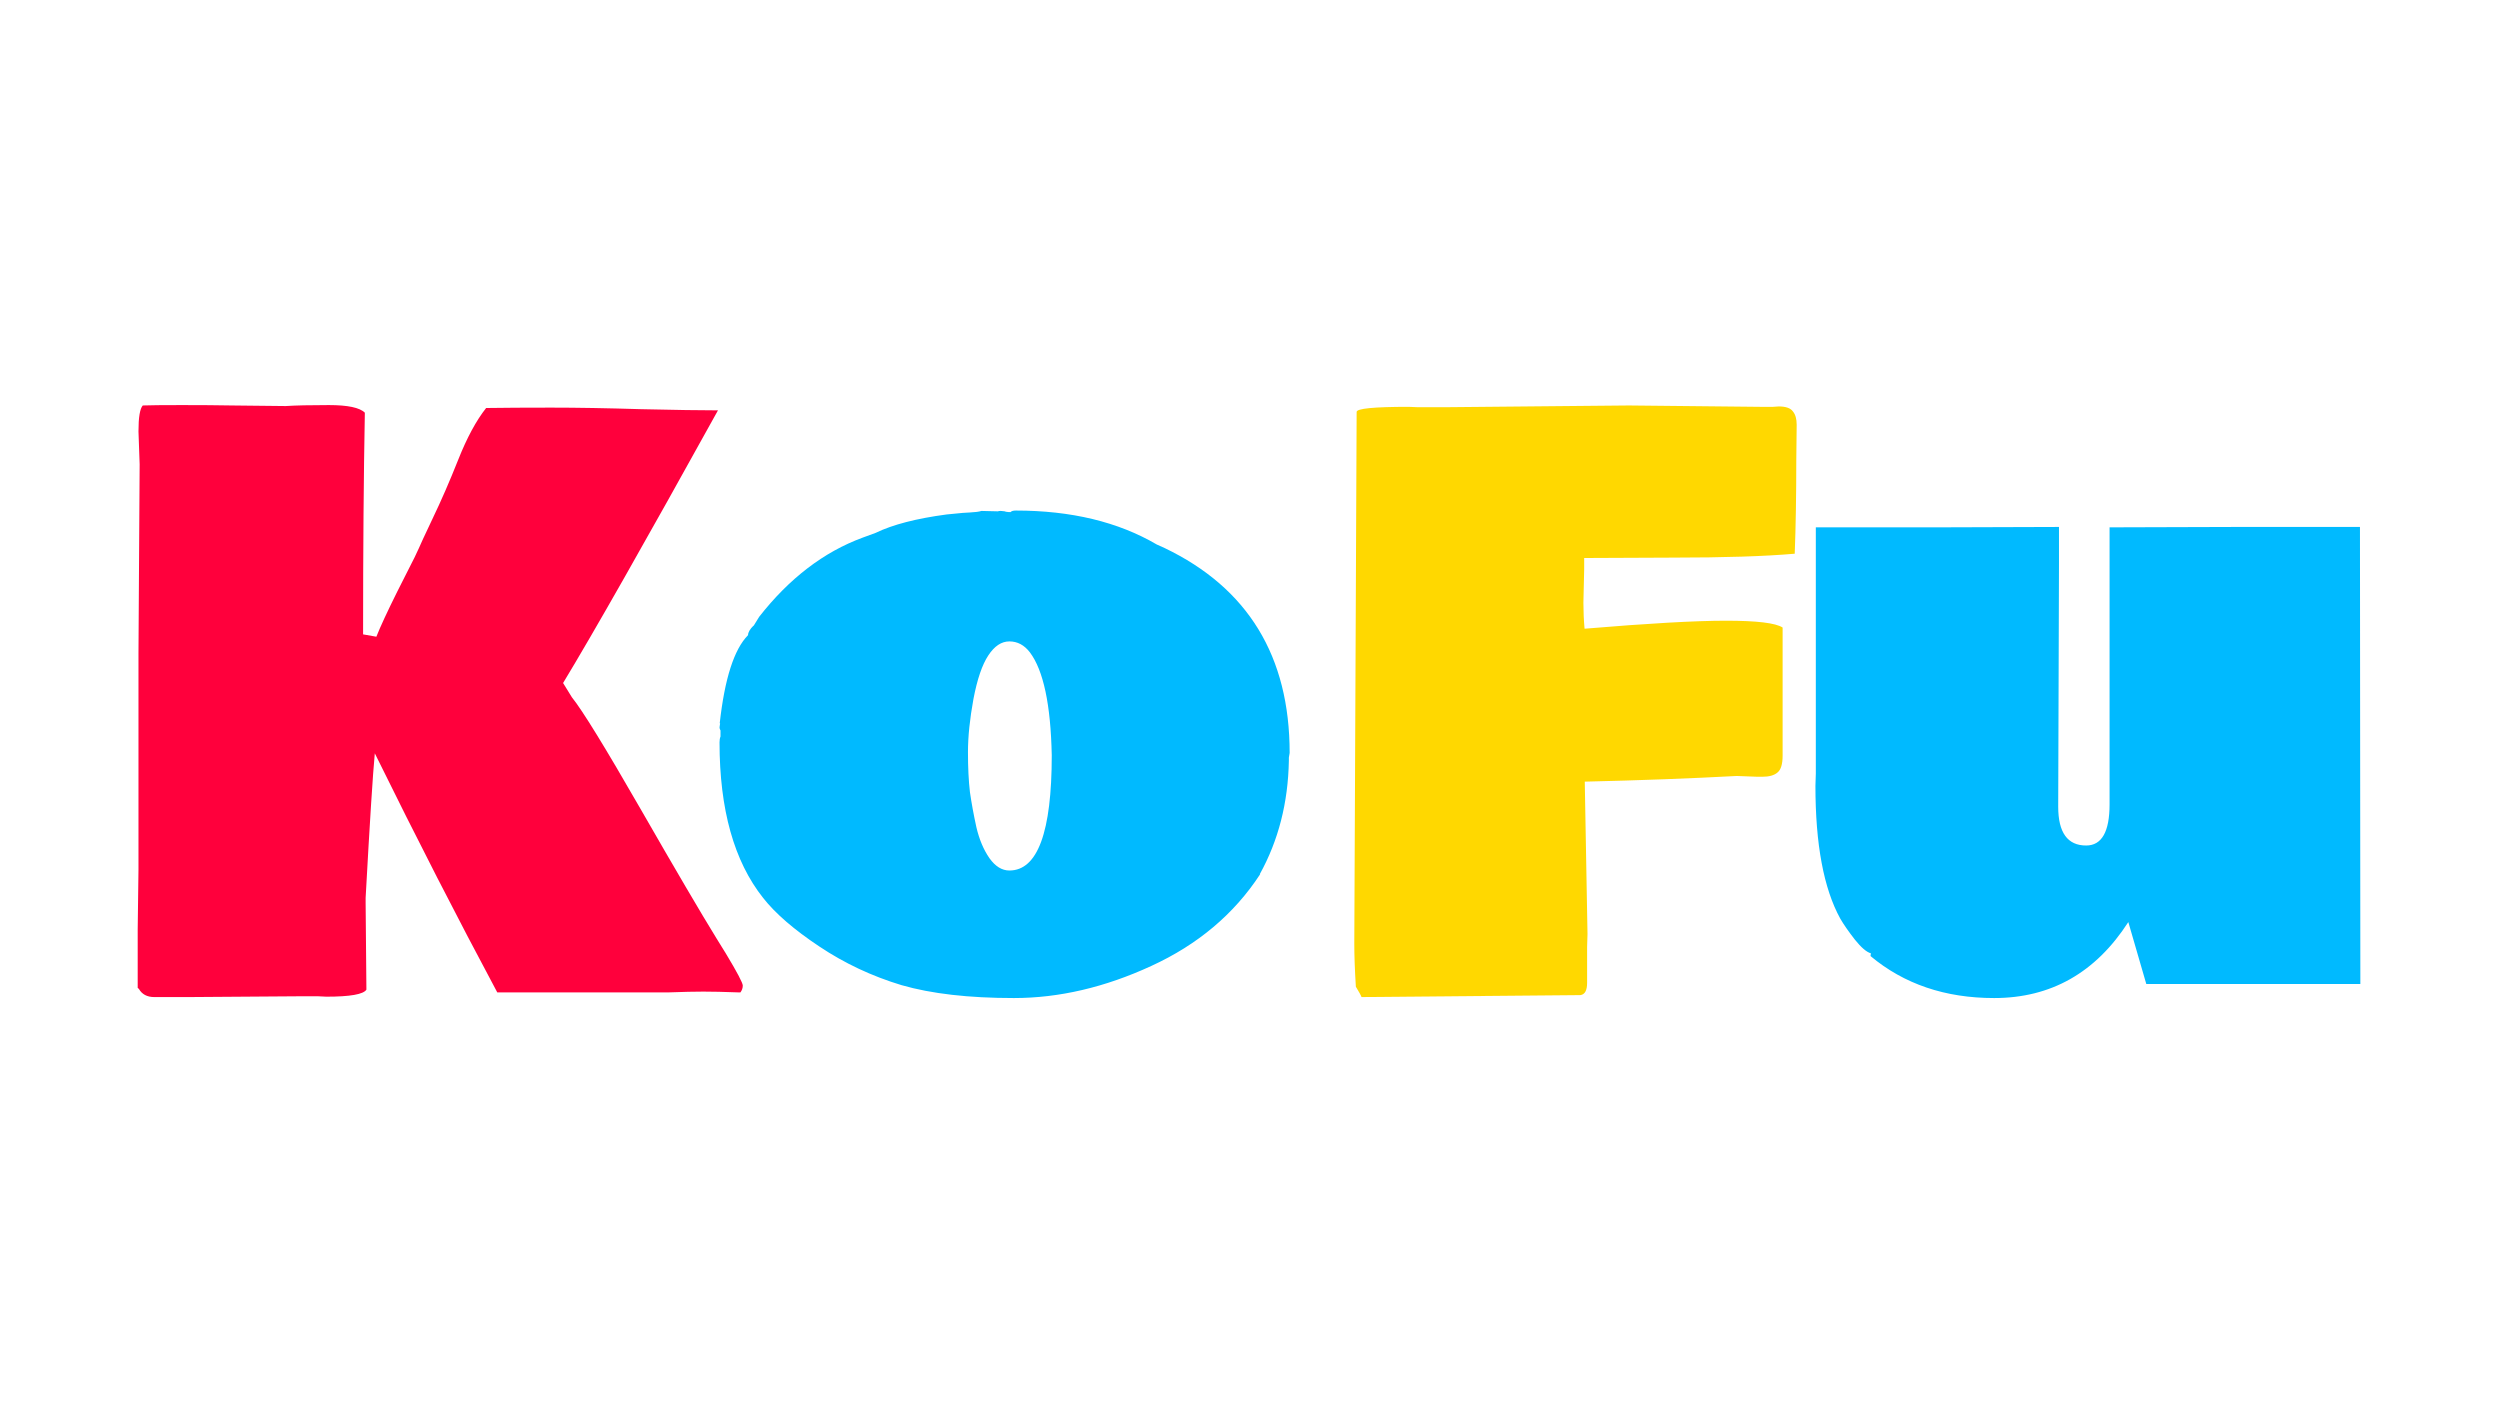
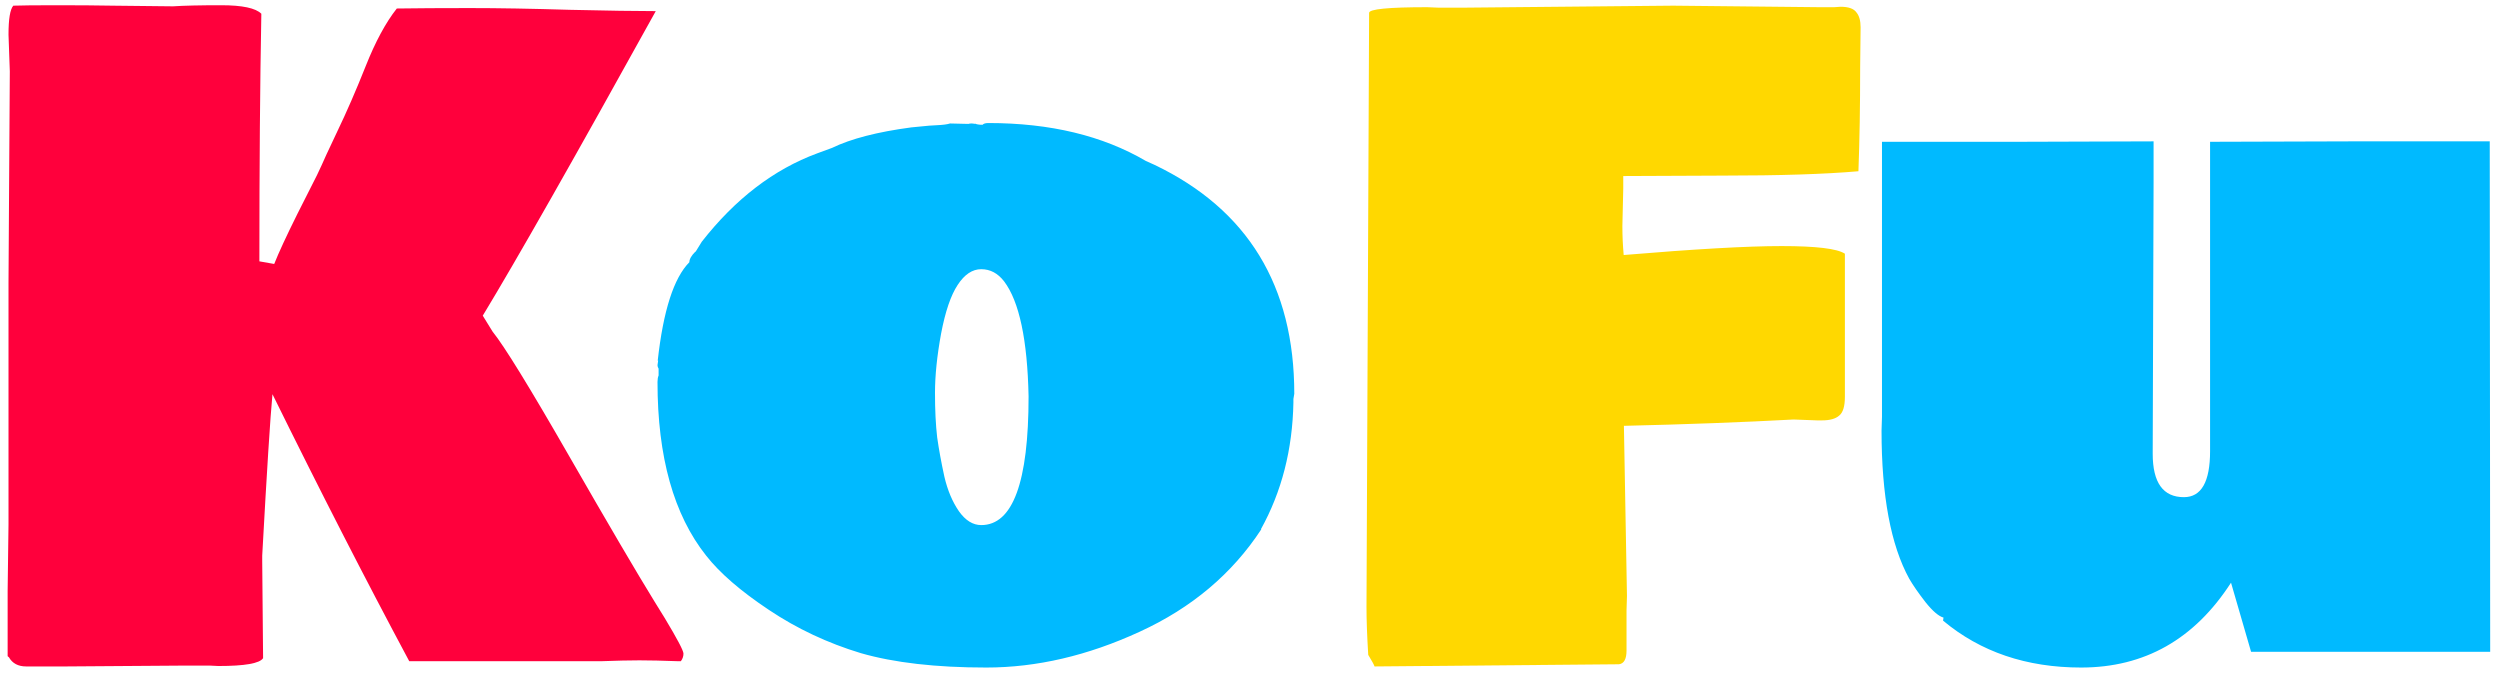
- <svg xmlns="http://www.w3.org/2000/svg" version="1.2" viewBox="0 0 1280 720" width="1280" height="720">
+ <svg xmlns="http://www.w3.org/2000/svg" version="1.2" viewBox="0 0 1146 310" width="1146" height="310">
  <style>.a{fill:#ff003c}.b{fill:#00baff}.c{fill:#ffd800}</style>
-   <path class="a" d="m70.9 334.6l0.6-96.9-0.6-16.8q0-10.8 2.2-13.3 5.3-0.2 20-0.2 14.8 0 25.6 0.2l27.6 0.3q7.6-0.5 22.1-0.5 14.5 0 18.4 3.9-0.9 47.8-0.9 113.5l6.8 1.2q3-7.6 10.6-22.9 7.8-15.3 9-17.8l2.2-4.7q0.7-1.8 7-15.1 6.5-13.5 13.1-30.1 6.7-16.9 14.3-26.5 13.7-0.2 33.3-0.2 19.8 0 46 0.8 26.2 0.6 39.4 0.6-55.8 100.8-79.3 139.6l4.5 7.3q8 9.9 35 56.9 27 47 39.2 66.8l4.7 7.6q8.6 14.3 8.6 16.3 0 1.9-1.2 3.5h-1.2q-10.9-0.4-17.8-0.4-6.6 0-17.6 0.4h-87.9q-30.2-56.4-62.7-122.4-1.5 15.7-4.7 74v2.6l0.4 44.4q-2.3 3.6-20.5 3.6l-4.1-0.2h-10.6l-55.4 0.4h-18q-5.5 0-7.9-4.2l-0.6-0.5v-29.8l0.4-30.7z" />
-   <path class="b" d="m660.3 385.5q-0.4 2-0.4 2.4v1.6q-0.6 32.3-14.9 58.1h0.2q-20 30.6-55.8 47-35.6 16.4-70.3 16.4-34.6 0-57.5-6.6-22.8-6.9-42.1-19.8-19.4-12.9-28.8-24.9-22.3-28.1-22.3-79.6 0-1.8 0.5-3v-3.1q-0.5-0.8-0.5-1.6l0.3-2.1h-0.2q3.8-34.3 14.5-45.1 0-2.1 2.8-4.9v0.2l2.9-4.7q23.1-29.5 52.9-40.5l6.8-2.5q13-6.3 36.3-9.4l6.2-0.6q1.4-0.2 5.5-0.4 4.3-0.2 6.1-0.8l8.4 0.2q0.6-0.2 1.4-0.2 0.7 0 1.7 0.2l-0.2-0.2q1.2 0.6 3.6 0.6 0.7-0.8 2.7-0.8 42.5 0 72.2 17.4l4 1.8q64 30.7 64 104.9zm-121.8 1.2q-0.8-38.9-11.2-52.7-4.3-5.6-10.5-5.6-6.1 0-10.8 7.2-4.7 7.1-7.6 22.3-2.8 15.3-2.8 27.2 0 11.8 1 20.4 1.2 8.4 3.3 18 2.2 9.4 6.7 15.9 4.5 6.3 10.2 6.3 21.7 0 21.7-59zm515.7-116.9v18.8l-0.4 124.4q0 19.9 14.3 19.9 12 0 12-21.1v-141.8l64.4-0.2h63.8l0.2 234h-109.6l-9.2-31.7q-25.1 38.9-68.7 38.9-37.6 0-63.3-21.5l0.2-1.4q-3.3-0.9-8.2-7-4.9-6.3-7.5-10.8-12.7-23.1-12.7-67.9l0.2-6.3v-126.1h62.3z" />
-   <path class="c" d="m919.9 217.5l-0.2 18.3q0 26.8-0.8 47.7-22.9 2-62.6 2l-45.2 0.2v5.7l-0.4 17.2q0 6.8 0.6 13.3 48.9-4.1 72.4-4.1 23.7 0 29 3.5v65.6q0 6.5-2.6 8.6-2.5 2.2-7.8 2.2h-2.5l-10.6-0.4q-35.1 1.9-77.8 2.9l1.4 78-0.2 6.6v18.4q0 5.9-3.5 6.3l-112 1q-0.4-1.2-2.9-5.3-0.8-12.9-0.8-22l1.2-272.3q0-2.6 26.6-2.6l4.9 0.2h13.3l94.6-0.9 67.1 0.7h6.7l2.9-0.2q5.5 0 7.3 2.6 1.9 2.3 1.9 6.8z" />
+   <path class="a" d="m3.9 129.6l0.6-96.9-0.6-16.8q0-10.8 2.2-13.3 5.3-0.2 20-0.2 14.8 0 25.6 0.2l27.6 0.3q7.6-0.5 22.1-0.5 14.5 0 18.4 3.9-0.9 47.8-0.9 113.5l6.8 1.2q3-7.6 10.6-22.9 7.8-15.3 9-17.8l2.2-4.7q0.7-1.8 7-15.1 6.5-13.5 13.1-30.1 6.7-16.9 14.3-26.5 13.7-0.2 33.3-0.2 19.8 0 46 0.8 26.2 0.6 39.4 0.6-55.8 100.8-79.3 139.6l4.5 7.3q8 9.9 35 56.9 27 47 39.2 66.8l4.7 7.6q8.6 14.3 8.6 16.3 0 1.9-1.2 3.5h-1.2q-10.9-0.4-17.8-0.4-6.6 0-17.6 0.4h-87.9q-30.2-56.4-62.7-122.4-1.5 15.7-4.7 74v2.6l0.4 44.4q-2.3 3.6-20.5 3.6l-4.1-0.2h-10.6l-55.4 0.4h-18q-5.5 0-7.9-4.2l-0.6-0.5v-29.8l0.4-30.7z" />
+   <path class="b" d="m593.3 180.5q-0.4 2-0.4 2.4v1.6q-0.6 32.3-14.9 58.1h0.2q-20 30.6-55.8 47-35.6 16.4-70.3 16.4-34.6 0-57.5-6.6-22.8-6.9-42.1-19.8-19.4-12.9-28.8-24.9-22.3-28.1-22.3-79.6 0-1.8 0.5-3v-3.1q-0.5-0.8-0.5-1.6l0.3-2.1h-0.2q3.8-34.3 14.5-45.1 0-2.1 2.8-4.9v0.2l2.9-4.7q23.1-29.5 52.9-40.5l6.8-2.5q13-6.3 36.3-9.4l6.2-0.6q1.4-0.2 5.5-0.4 4.3-0.2 6.1-0.8l8.4 0.2q0.6-0.2 1.4-0.2 0.7 0 1.7 0.2l-0.2-0.2q1.2 0.6 3.6 0.6 0.7-0.8 2.7-0.8 42.5 0 72.2 17.4l4 1.8q64 30.7 64 104.9zm-121.8 1.2q-0.8-38.9-11.2-52.7-4.3-5.6-10.5-5.6-6.1 0-10.8 7.2-4.7 7.1-7.6 22.3-2.8 15.3-2.8 27.2 0 11.8 1 20.4 1.2 8.4 3.3 18 2.2 9.4 6.7 15.9 4.5 6.3 10.2 6.3 21.7 0 21.7-59zm515.7-116.9v18.8l-0.4 124.4q0 19.9 14.3 19.9 12 0 12-21.1v-141.8l64.4-0.2h63.8l0.2 234h-109.6l-9.2-31.7q-25.1 38.9-68.7 38.9-37.6 0-63.3-21.5l0.2-1.4q-3.3-0.9-8.2-7-4.9-6.3-7.5-10.8-12.7-23.1-12.7-67.9l0.2-6.3v-126.1h62.3z" />
+   <path class="c" d="m852.9 12.5l-0.2 18.3q0 26.8-0.8 47.7-22.9 2-62.6 2l-45.2 0.2v5.7l-0.4 17.2q0 6.8 0.6 13.3 48.9-4.1 72.4-4.1 23.7 0 29 3.5v65.6q0 6.5-2.6 8.6-2.5 2.2-7.8 2.2h-2.5l-10.6-0.4q-35.1 1.9-77.8 2.9l1.4 78-0.2 6.6v18.4q0 5.9-3.5 6.3l-112 1q-0.4-1.2-2.9-5.3-0.8-12.9-0.8-22l1.2-272.3q0-2.6 26.6-2.6l4.9 0.2h13.3l94.6-0.9 67.1 0.7h6.7l2.9-0.2q5.5 0 7.3 2.6 1.9 2.3 1.9 6.8z" />
</svg>
